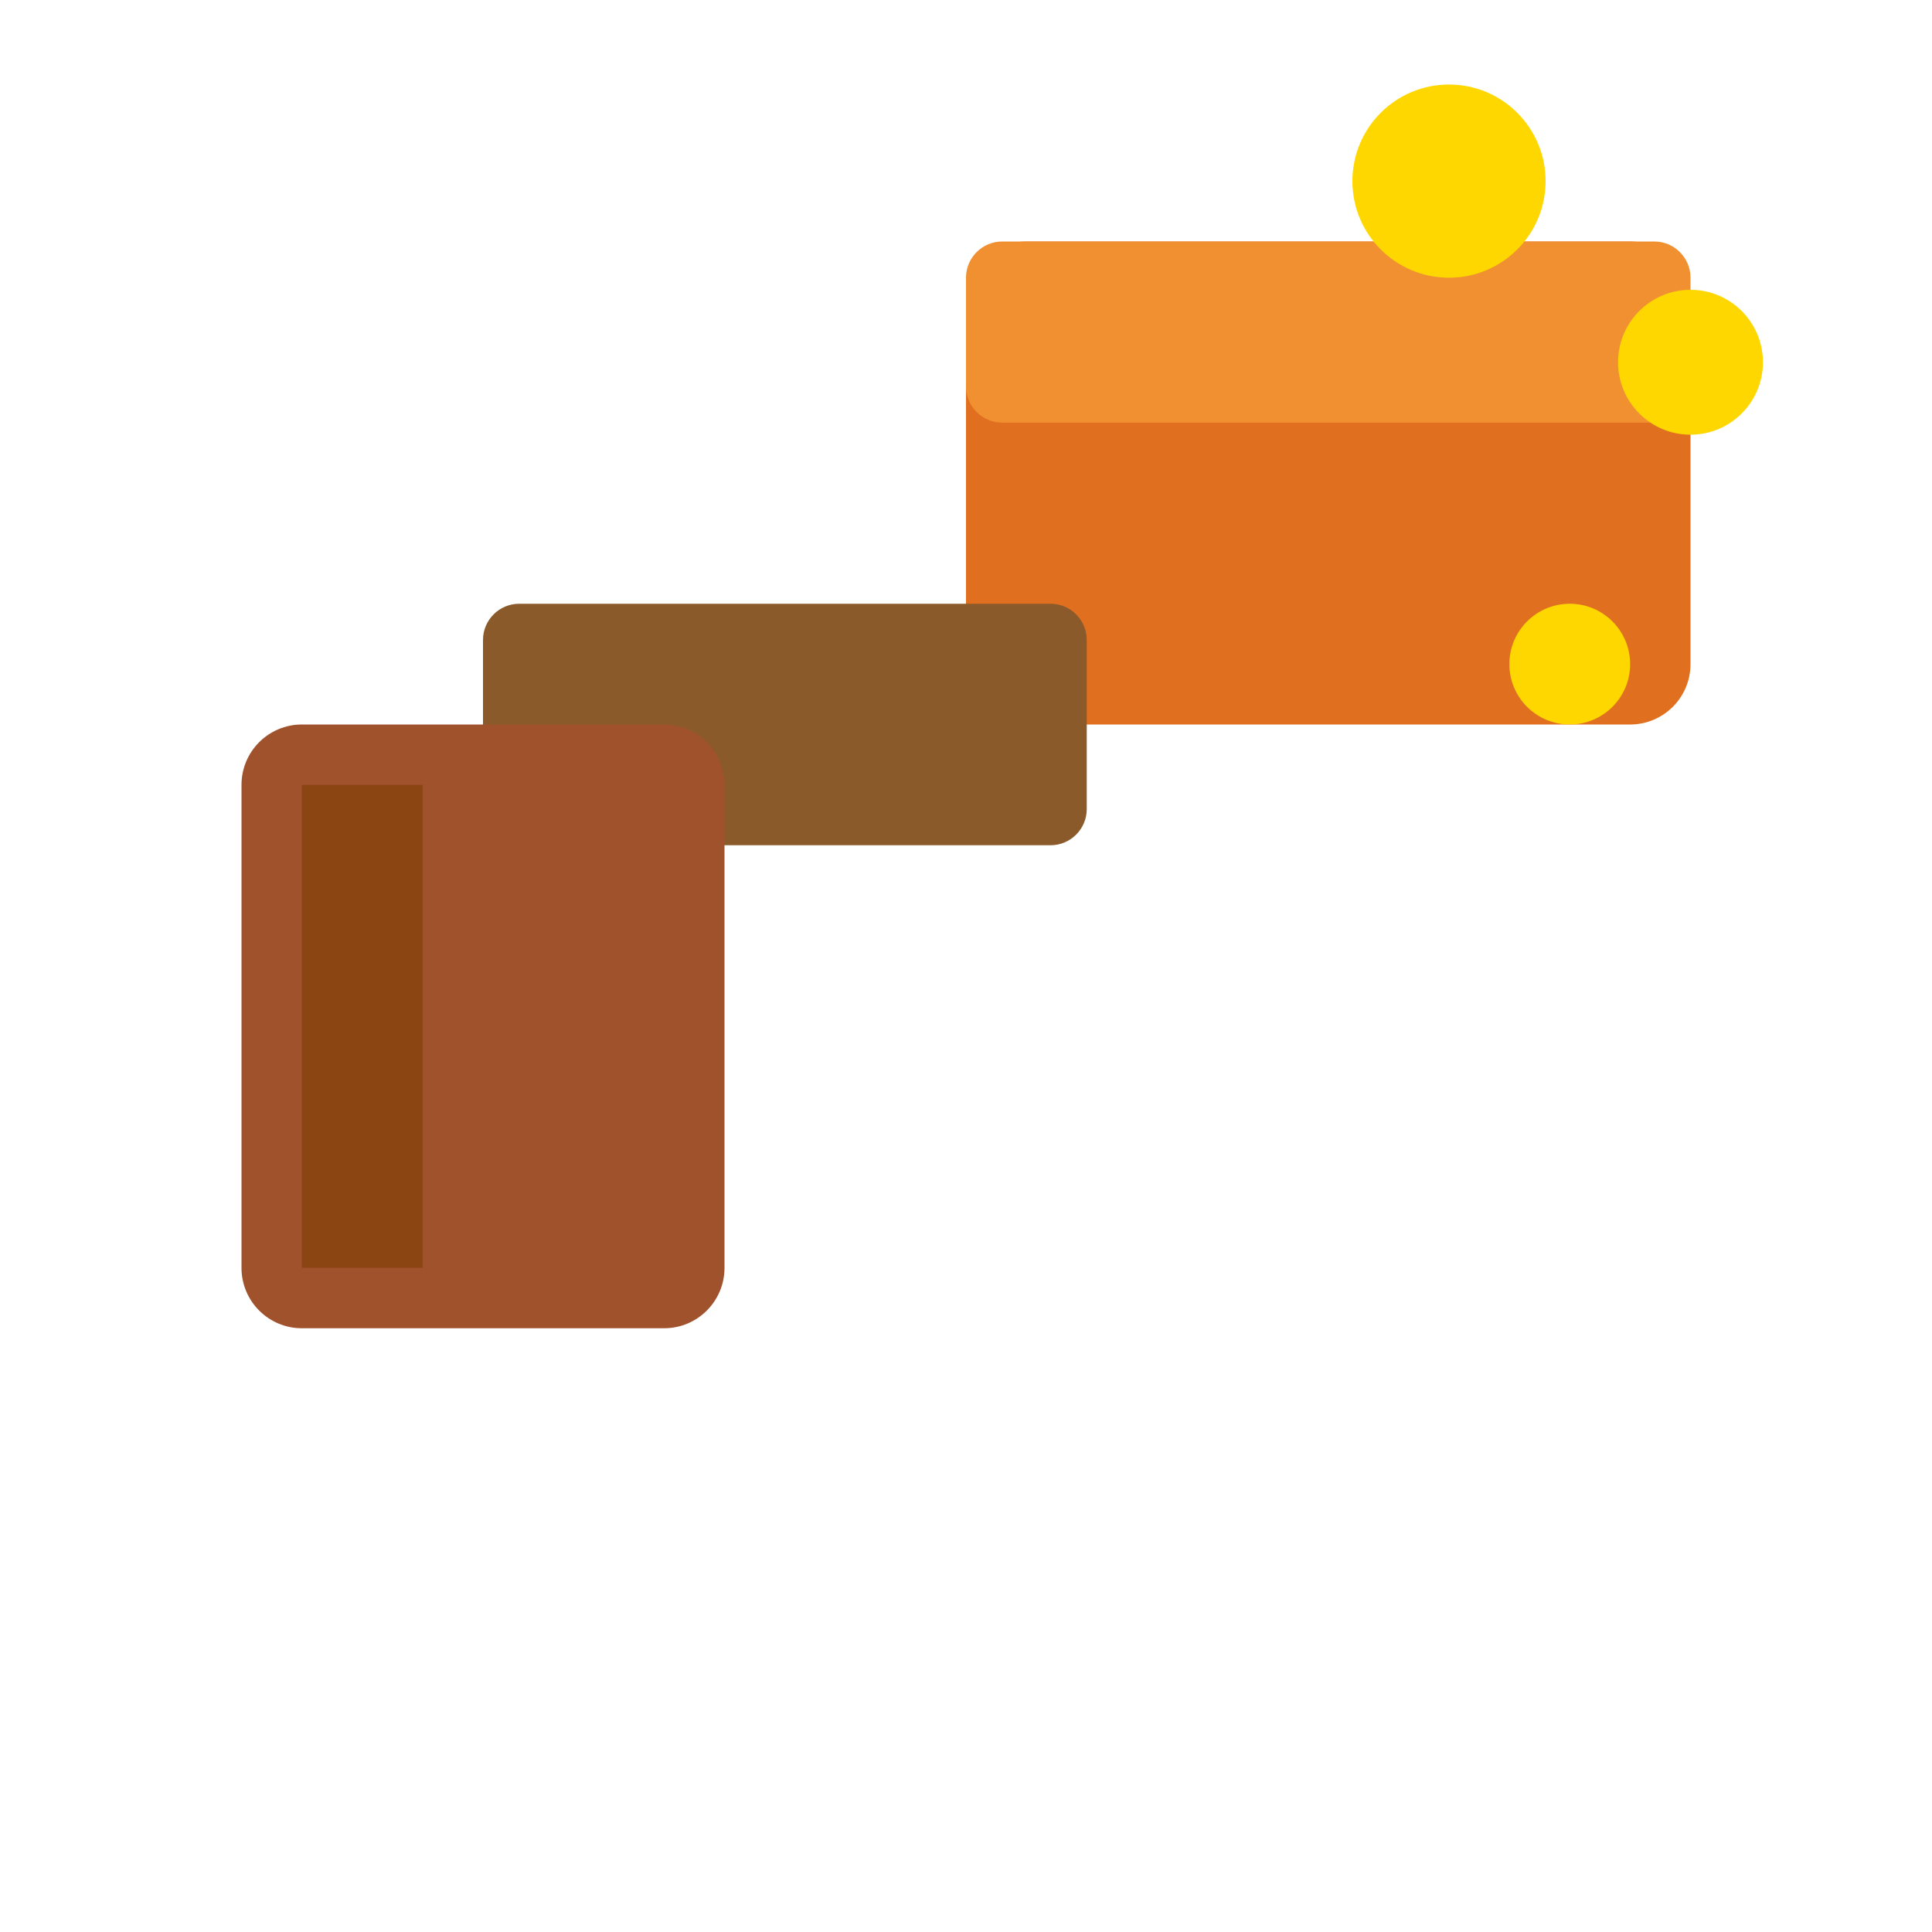
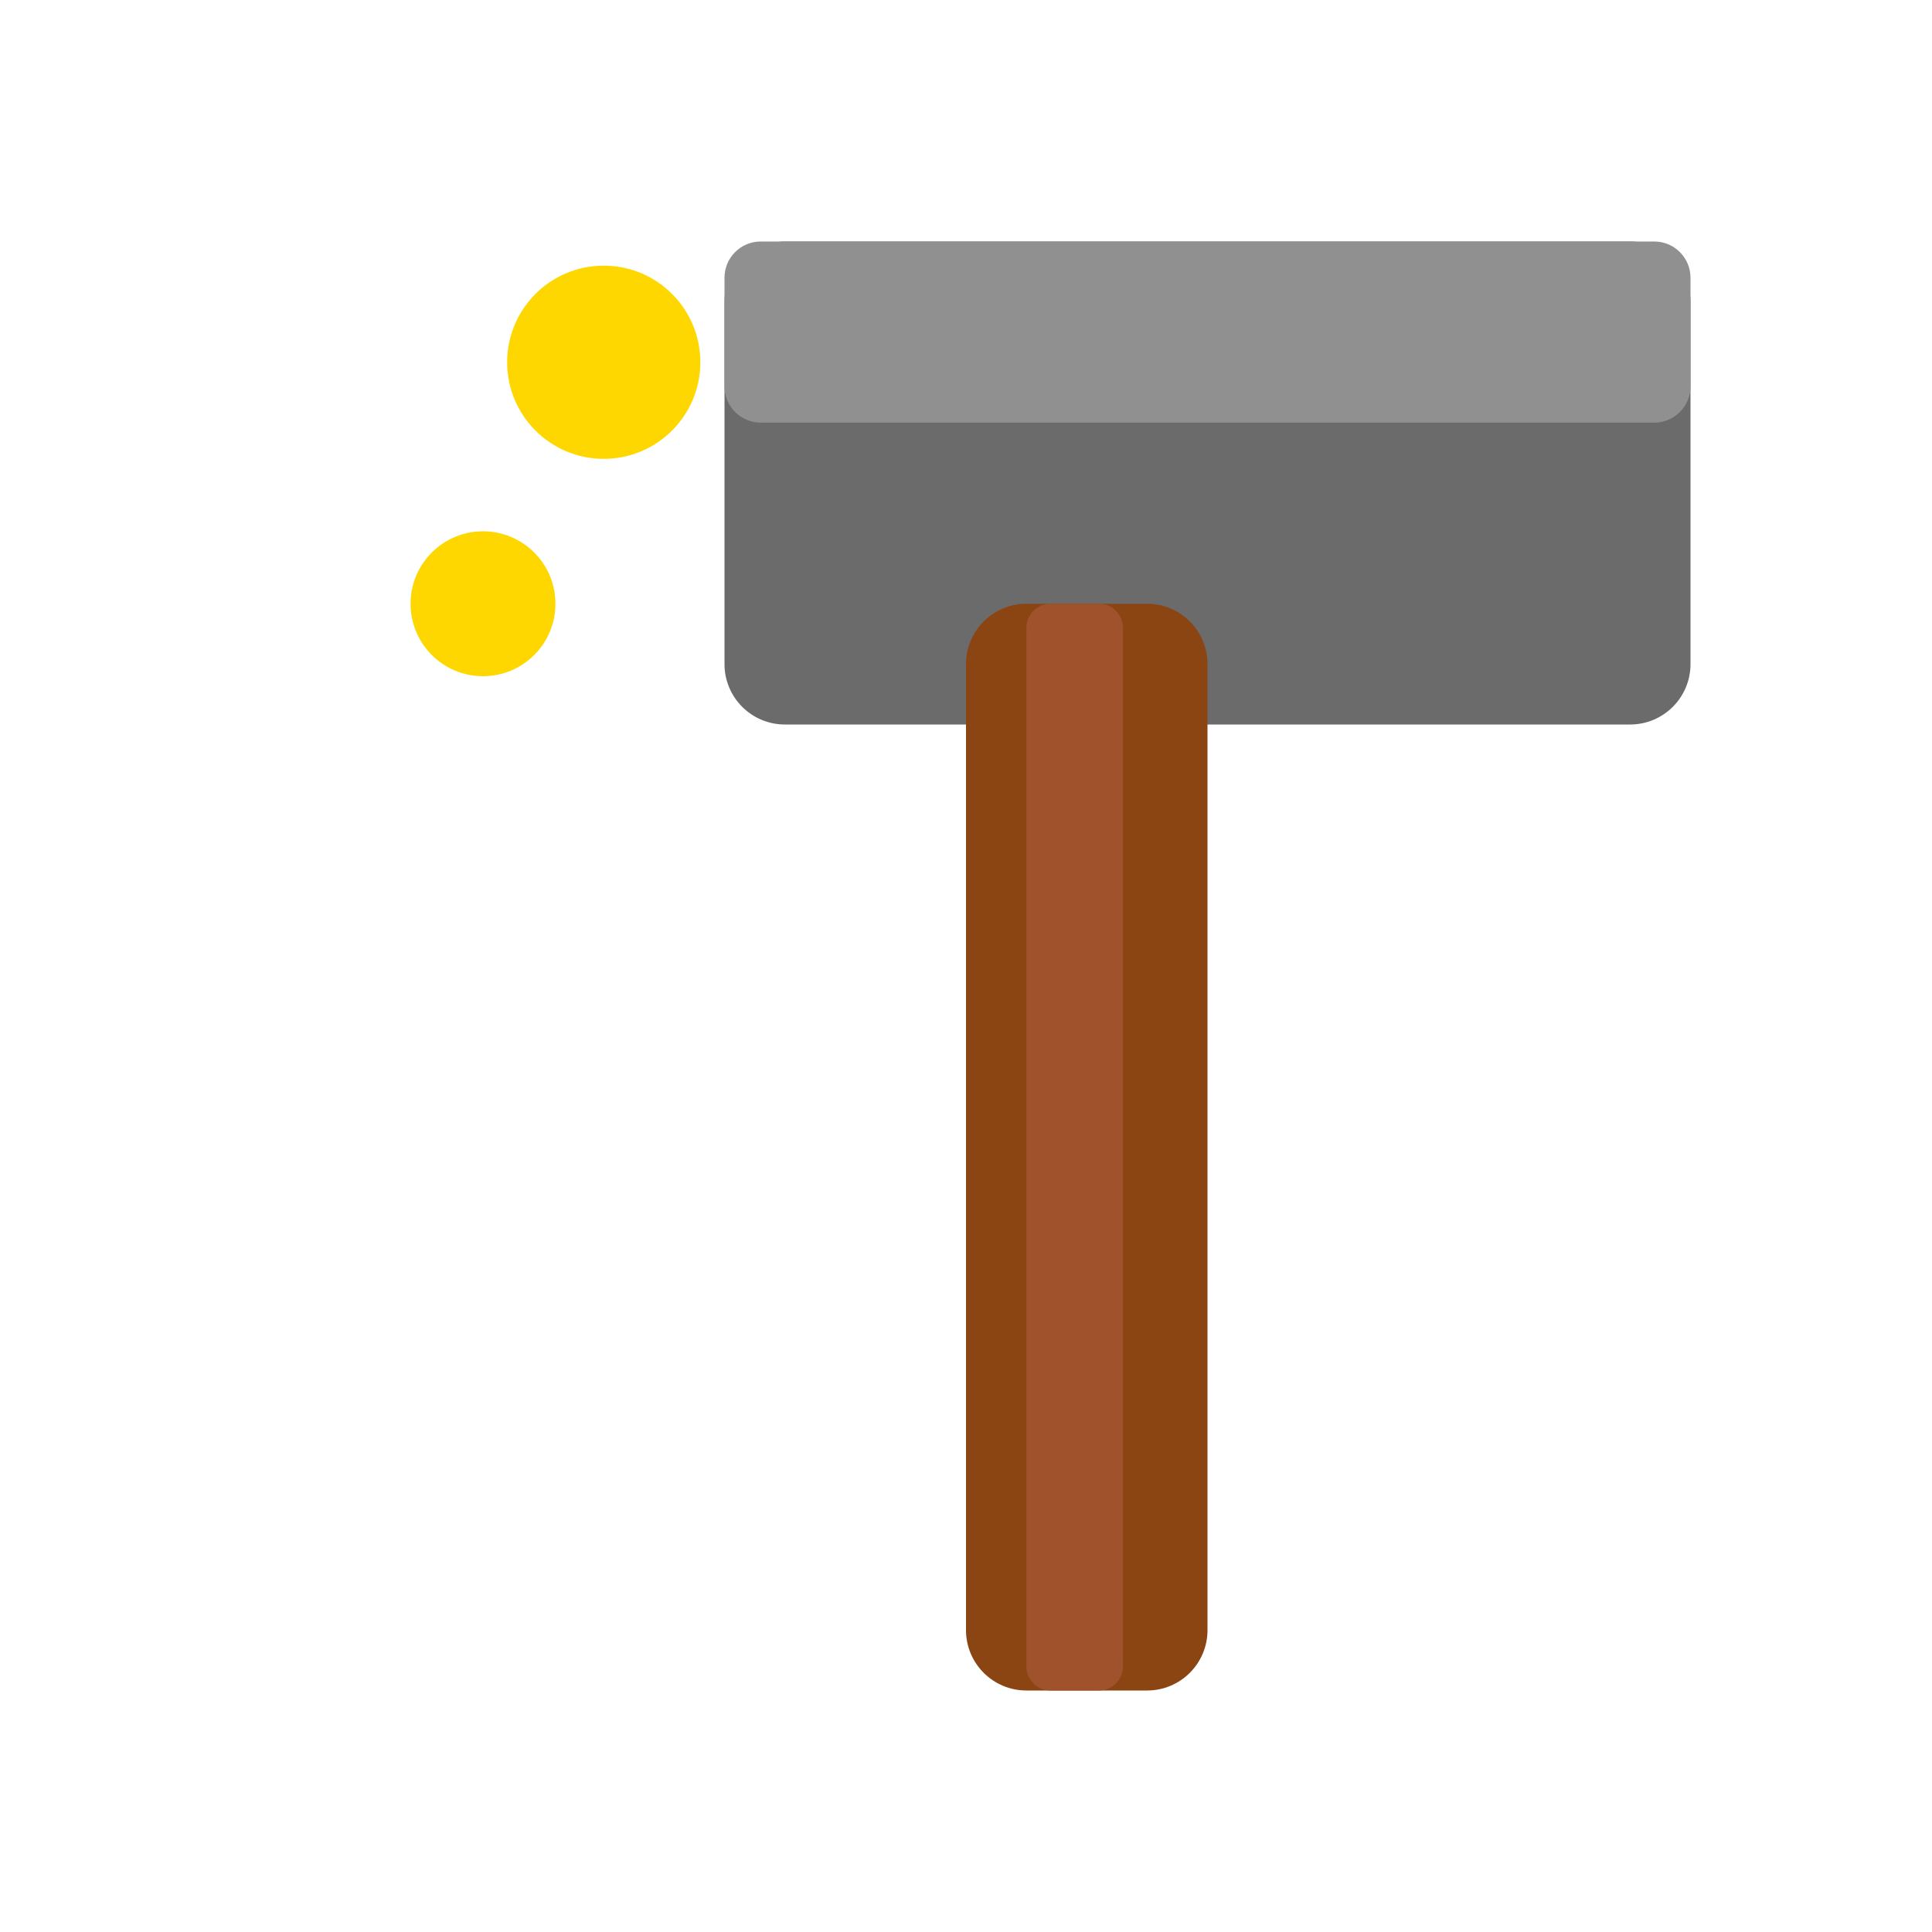
<svg xmlns="http://www.w3.org/2000/svg" width="16" height="16" viewBox="0 0 16 16">
-   <rect x="8" y="2" width="6" height="4" rx="0.5" fill="#E07020" />
-   <rect x="8" y="2" width="6" height="1.5" rx="0.3" fill="#F09030" />
-   <rect x="4" y="5" width="5" height="2" rx="0.3" fill="#8B5A2B" />
-   <rect x="2" y="6" width="4" height="5" rx="0.5" fill="#A0522D" />
-   <rect x="2.5" y="6.5" width="1" height="4" fill="#8B4513" />
-   <circle cx="12" cy="1.5" r="0.8" fill="#FFD700" />
-   <circle cx="14" cy="3" r="0.6" fill="#FFD700" />
-   <circle cx="13" cy="5.5" r="0.5" fill="#FFD700" />
+   <rect x="6" y="2" width="8" height="4" rx="0.5" fill="#6B6B6B" />
+   <rect x="6" y="2" width="8" height="1.5" rx="0.3" fill="#909090" />
+   <rect x="8" y="5" width="2" height="9" rx="0.5" fill="#8B4513" />
+   <rect x="8.5" y="5" width="0.8" height="9" rx="0.2" fill="#A0522D" />
+   <circle cx="5" cy="3" r="0.8" fill="#FFD700" />
+   <circle cx="4" cy="5" r="0.6" fill="#FFD700" />
</svg>
